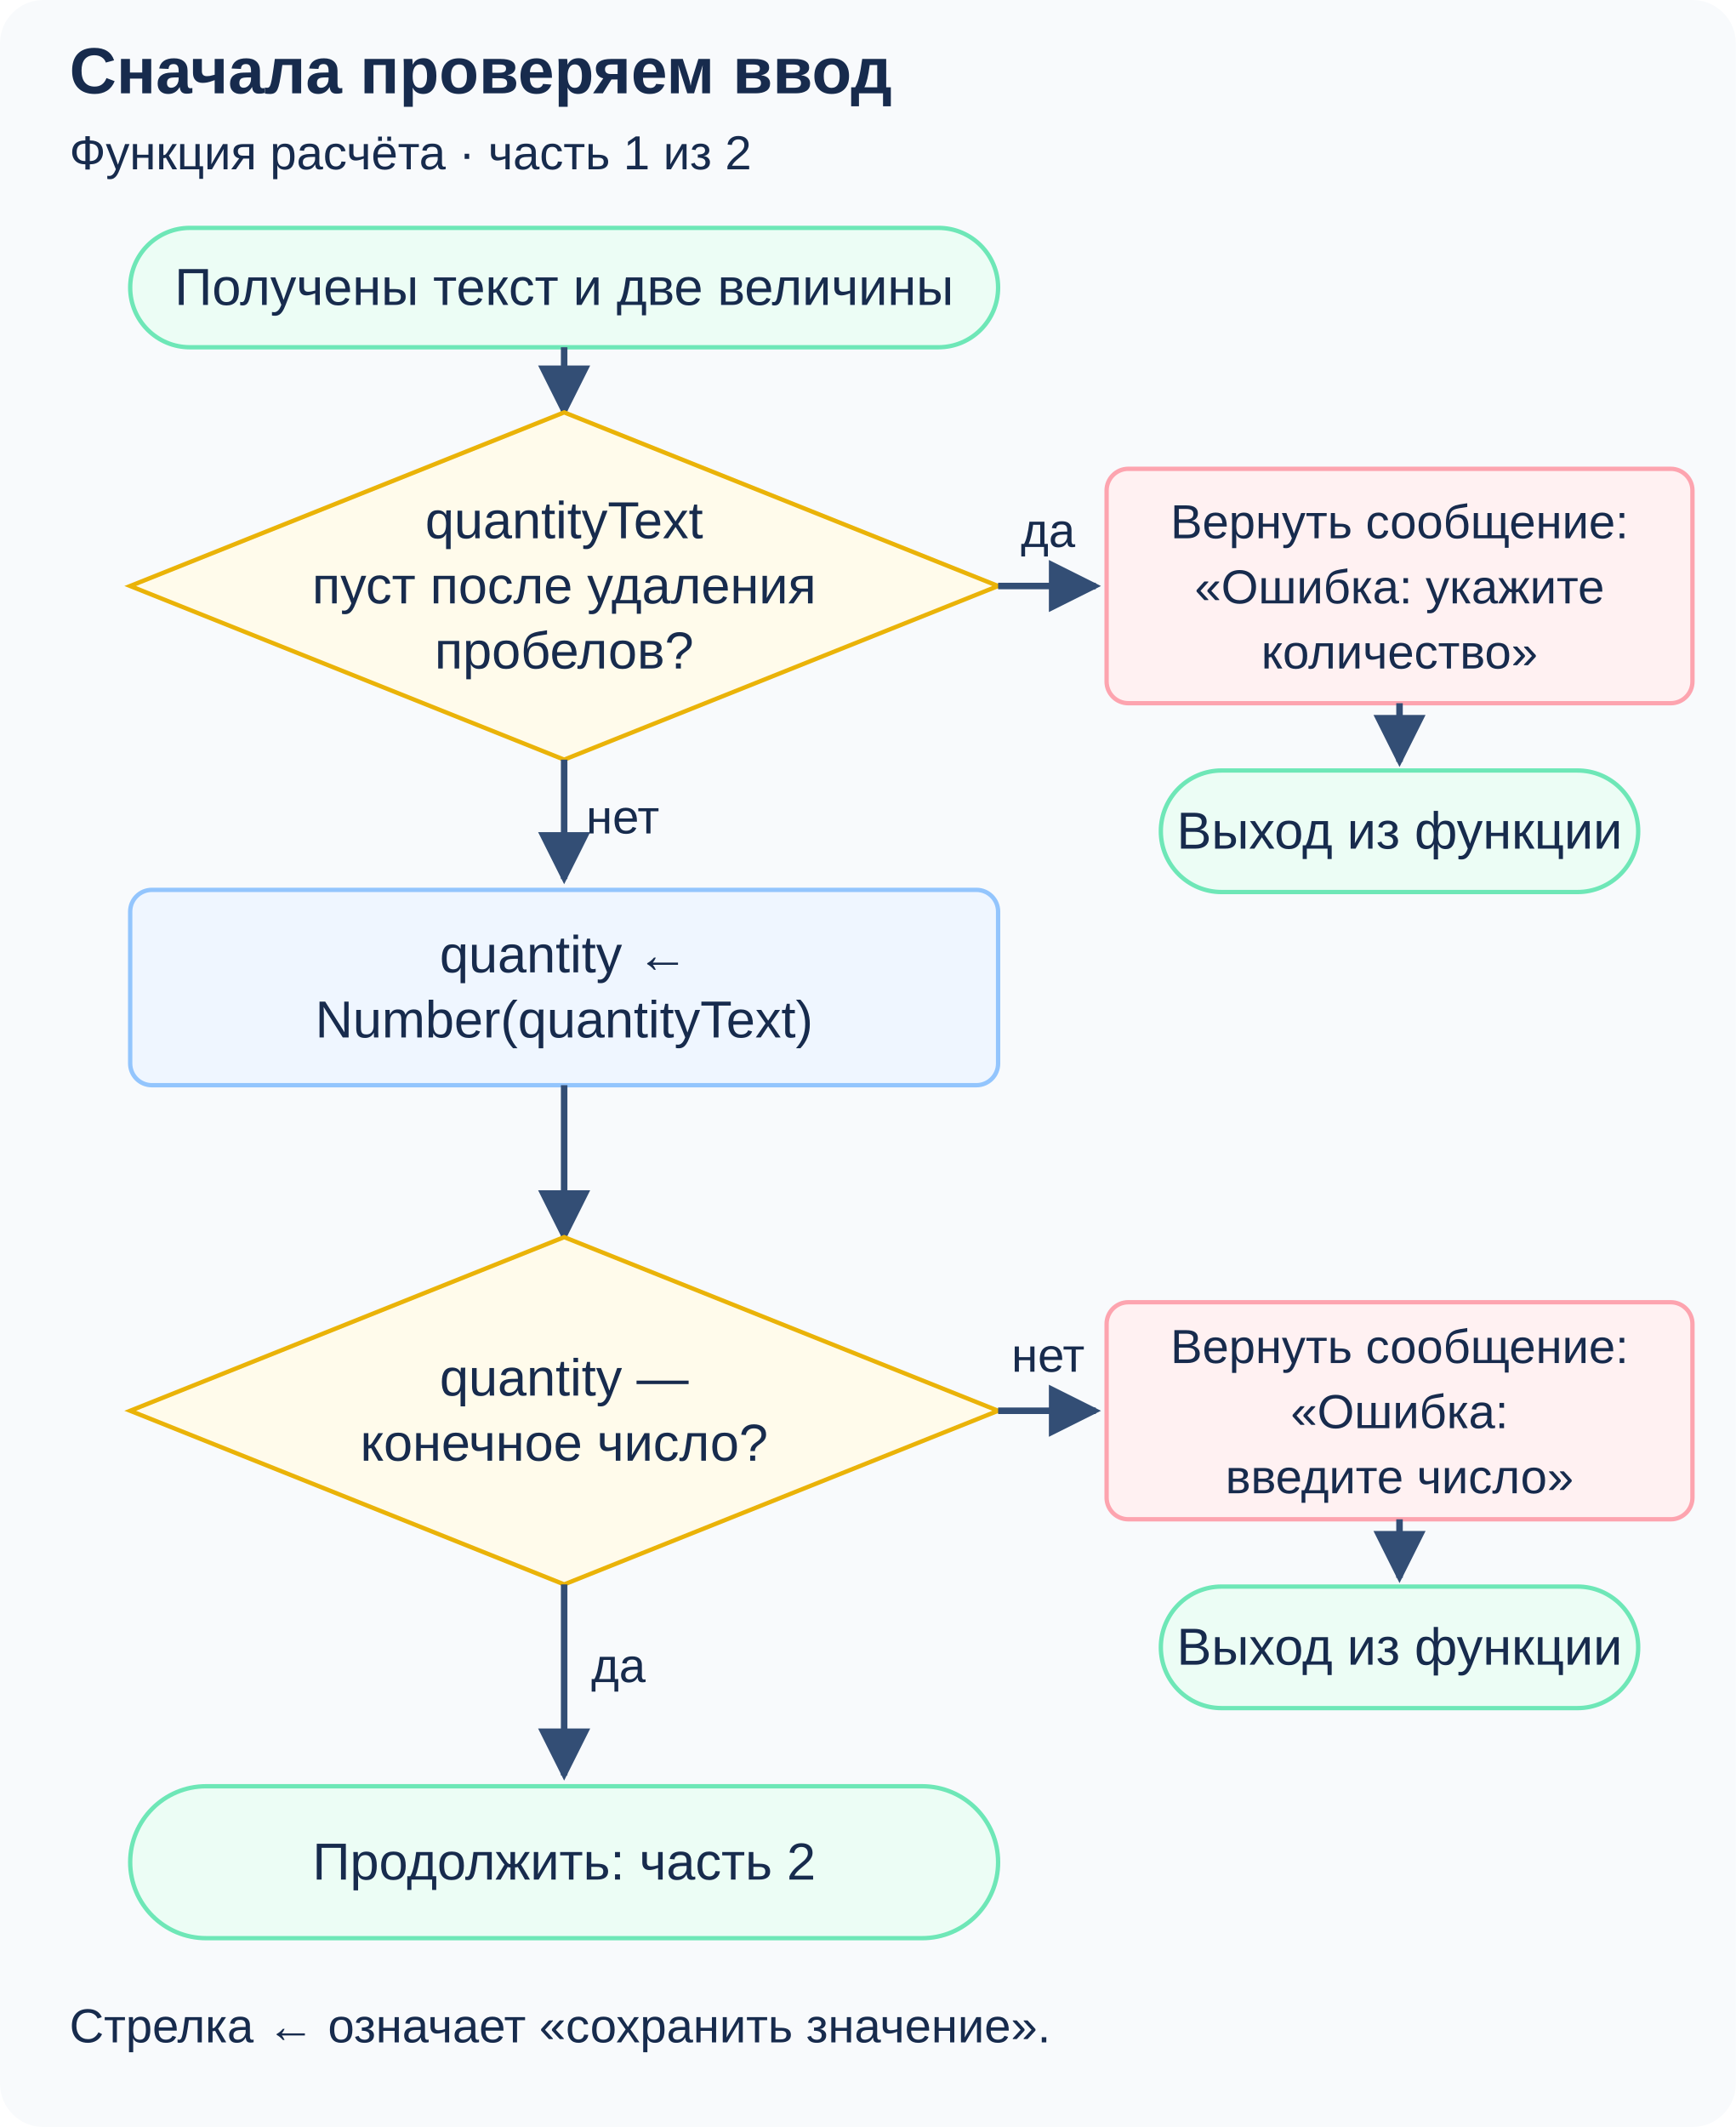
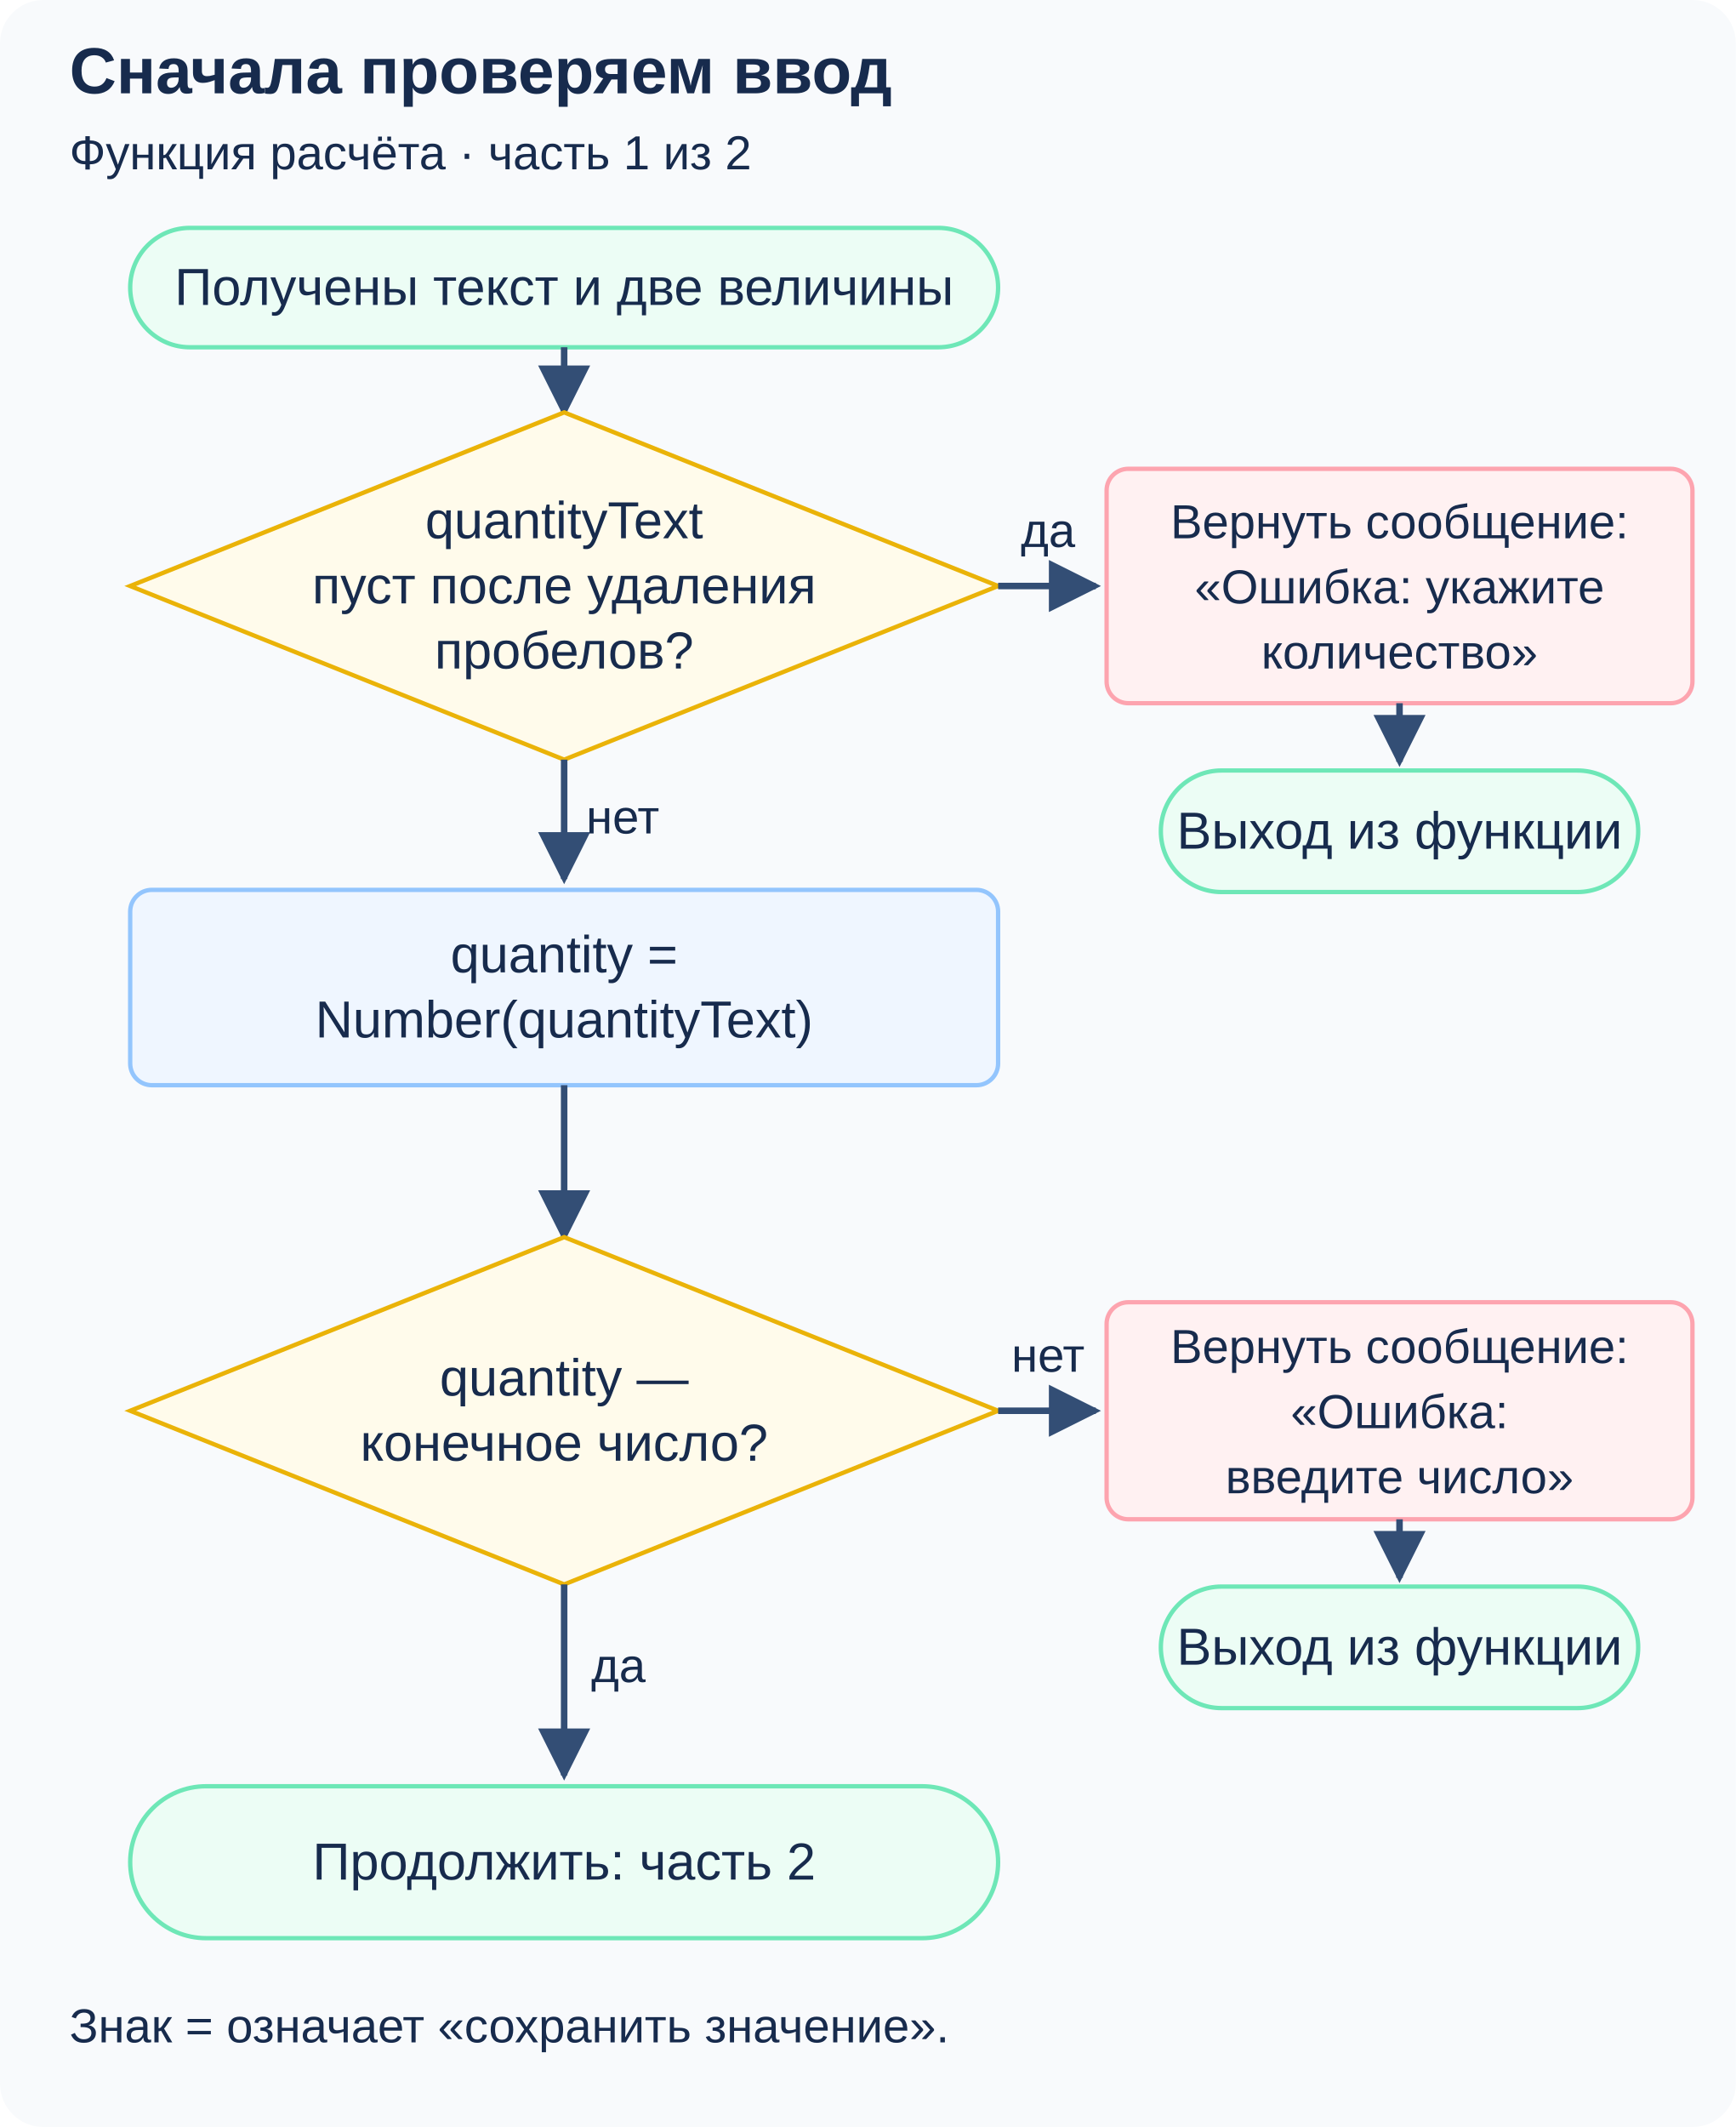
<svg xmlns="http://www.w3.org/2000/svg" width="800" height="980" viewBox="0 0 800 980" role="img" aria-labelledby="title desc">
  <defs>
    <marker id="arr" viewBox="0 0 10 10" refX="9" refY="5" markerWidth="8" markerHeight="8" orient="auto">
      <path d="M0 0L10 5L0 10Z" fill="#334e75" />
    </marker>
  </defs>
  <style>text{font-family:Arial,'DejaVu Sans',sans-serif;font-size:24px;fill:#172b4d}.small{font-size:22px}.title{font-size:30px;font-weight:700}.bold{font-weight:700}.edge{fill:none;stroke:#334e75;stroke-width:3;marker-end:url(#arr)}</style>
  <rect width="800" height="980" rx="20" fill="#f8fafc" />
  <text x="32" y="43" text-anchor="start" class="title">Сначала проверяем ввод</text>
  <text x="32" y="78" text-anchor="start" class="small">Функция расчёта · часть 1 из 2</text>
  <rect x="60" y="105" width="400" height="55" rx="27.5" fill="#ecfdf5" stroke="#6ee7b7" stroke-width="2" />
  <text x="260.0" y="140.5" text-anchor="middle" class="">Получены текст и две величины</text>
  <path d="M260 160V190" class="edge" />
  <path d="M260 190L460 270L260 350L60 270Z" fill="#fffbeb" stroke="#eab308" stroke-width="2" />
  <text x="260" y="248" text-anchor="middle" class="">quantityText</text>
  <text x="260" y="278" text-anchor="middle" class="">пуст после удаления</text>
  <text x="260" y="308" text-anchor="middle" class="">пробелов?</text>
  <path d="M460 270H505" class="edge" />
  <text x="483" y="252" text-anchor="middle" class="small">да</text>
  <rect x="510" y="216" width="270" height="108" rx="10" fill="#fff1f2" stroke="#fda4af" stroke-width="2" />
  <text x="645.0" y="248.0" text-anchor="middle" class="small">Вернуть сообщение:</text>
  <text x="645.0" y="278.0" text-anchor="middle" class="small">«Ошибка: укажите</text>
  <text x="645.0" y="308.0" text-anchor="middle" class="small">количество»</text>
  <path d="M645 324V351" class="edge" />
  <rect x="535" y="355" width="220" height="56" rx="28.0" fill="#ecfdf5" stroke="#6ee7b7" stroke-width="2" />
  <text x="645.0" y="391.0" text-anchor="middle" class="">Выход из функции</text>
  <path d="M260 350V405" class="edge" />
  <text x="287" y="384" text-anchor="middle" class="small">нет</text>
  <rect x="60" y="410" width="400" height="90" rx="10" fill="#eff6ff" stroke="#93c5fd" stroke-width="2" />
-   <text x="260.0" y="448.0" text-anchor="middle" class="">quantity ←</text>
+   <text x="260.0" y="448.0" text-anchor="middle" class="">quantity =</text>
  <text x="260.0" y="478.0" text-anchor="middle" class="">Number(quantityText)</text>
  <path d="M260 500V570" class="edge" />
  <path d="M260 570L460 650L260 730L60 650Z" fill="#fffbeb" stroke="#eab308" stroke-width="2" />
  <text x="260" y="643" text-anchor="middle" class="">quantity —</text>
  <text x="260" y="673" text-anchor="middle" class="">конечное число?</text>
  <path d="M460 650H505" class="edge" />
  <text x="483" y="632" text-anchor="middle" class="small">нет</text>
  <rect x="510" y="600" width="270" height="100" rx="10" fill="#fff1f2" stroke="#fda4af" stroke-width="2" />
  <text x="645.0" y="628.0" text-anchor="middle" class="small">Вернуть сообщение:</text>
  <text x="645.0" y="658.0" text-anchor="middle" class="small">«Ошибка:</text>
  <text x="645.0" y="688.0" text-anchor="middle" class="small">введите число»</text>
  <path d="M645 700V727" class="edge" />
  <rect x="535" y="731" width="220" height="56" rx="28.0" fill="#ecfdf5" stroke="#6ee7b7" stroke-width="2" />
  <text x="645.0" y="767.0" text-anchor="middle" class="">Выход из функции</text>
  <path d="M260 730V818" class="edge" />
  <text x="285" y="775" text-anchor="middle" class="small">да</text>
  <rect x="60" y="823" width="400" height="70" rx="35.0" fill="#ecfdf5" stroke="#6ee7b7" stroke-width="2" />
  <text x="260.0" y="866.0" text-anchor="middle" class="">Продолжить: часть 2</text>
-   <text x="32" y="941" text-anchor="start" class="small">Стрелка ← означает «сохранить значение».</text>
+   <text x="32" y="941" text-anchor="start" class="small">Знак = означает «сохранить значение».</text>
</svg>
